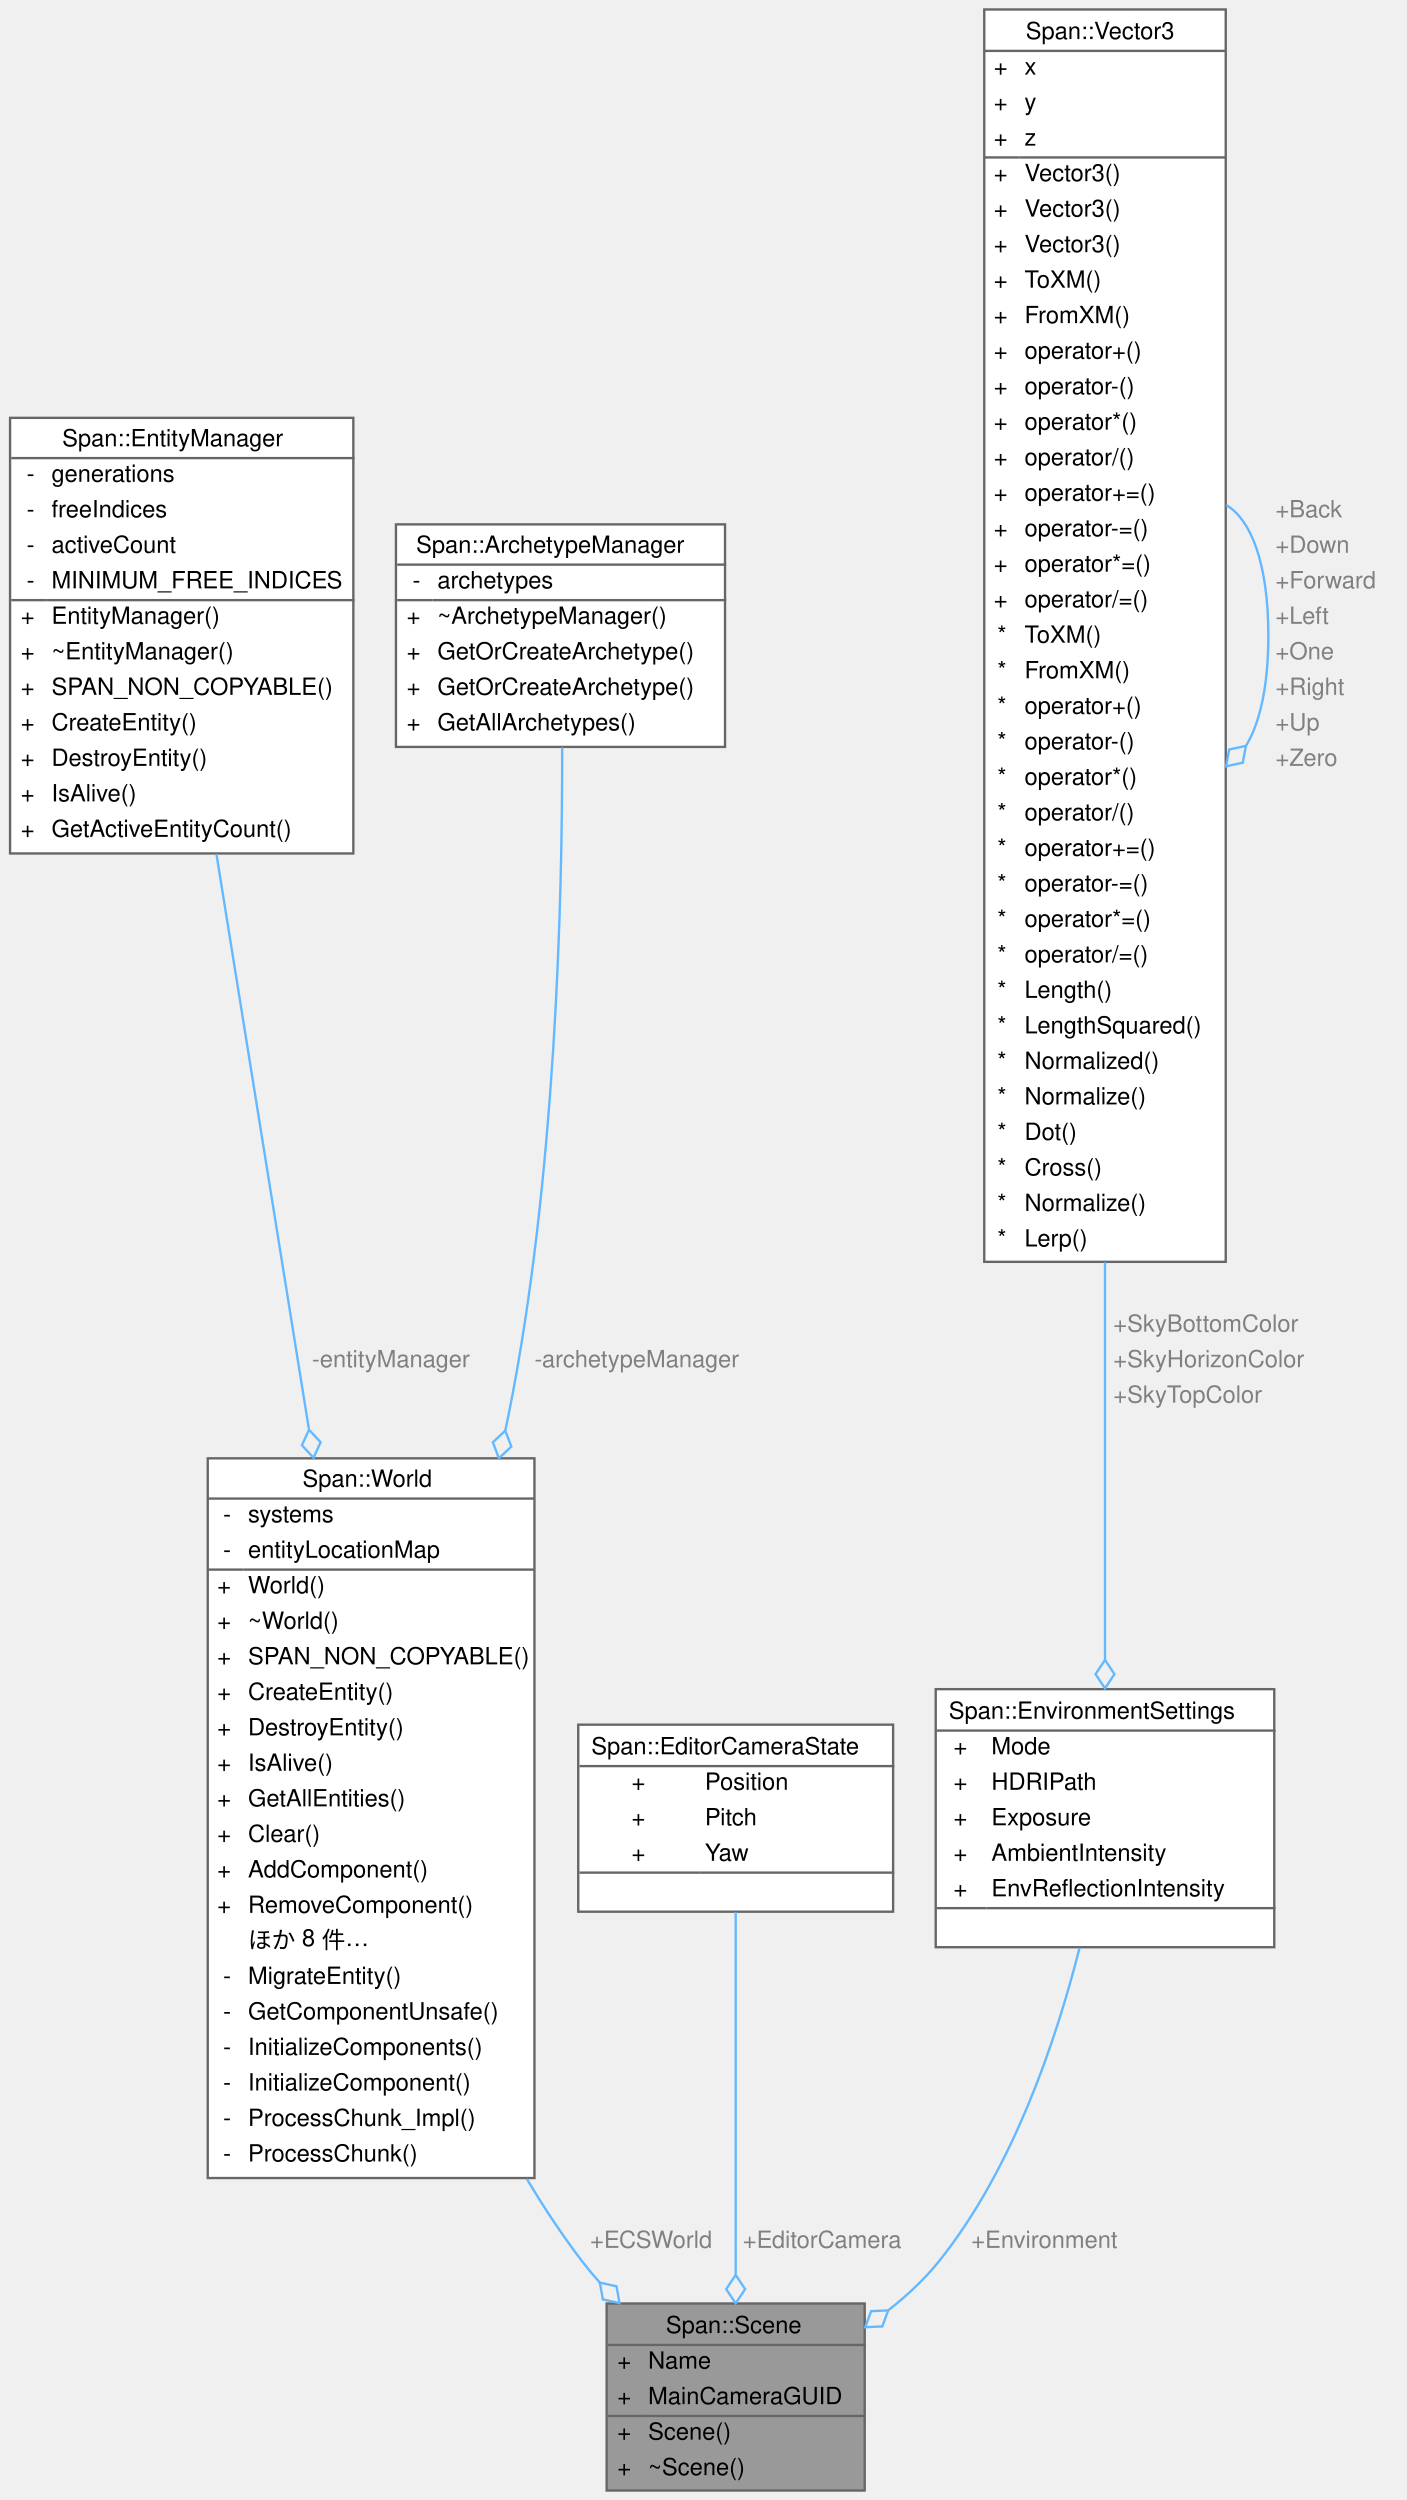
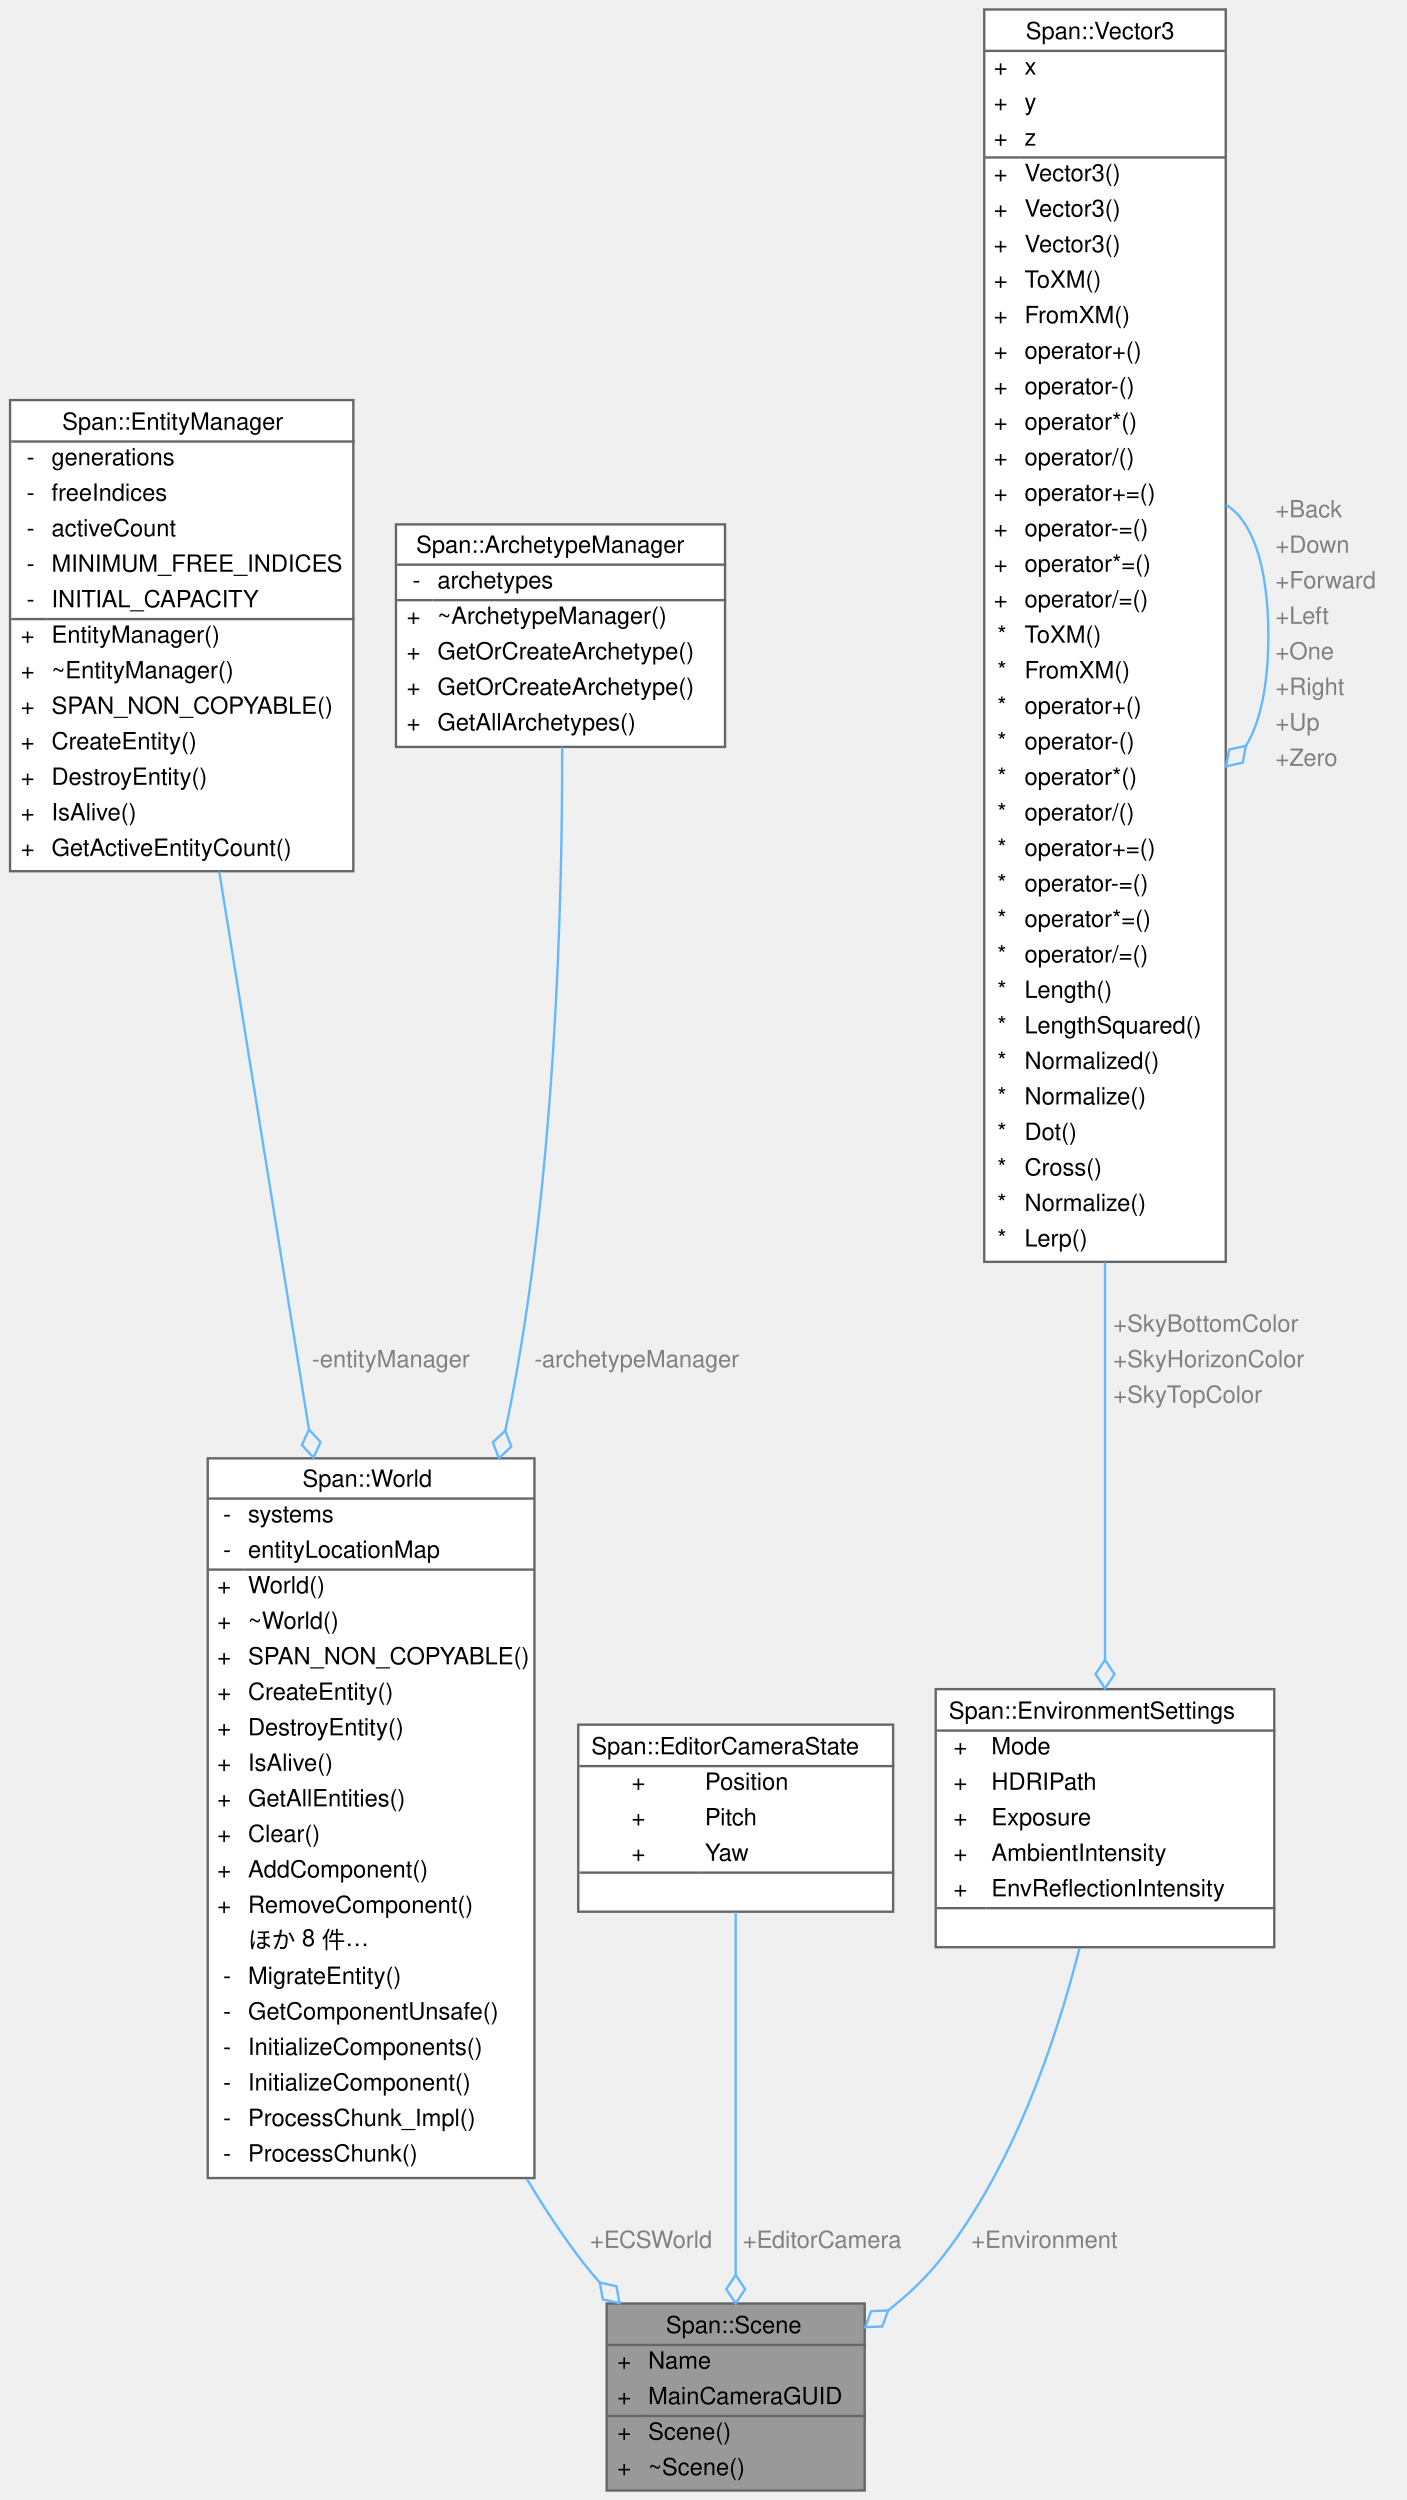
<svg xmlns="http://www.w3.org/2000/svg" xmlns:xlink="http://www.w3.org/1999/xlink" width="594pt" height="1056pt" viewBox="0.00 0.00 593.50 1056.00">
  <g id="graph0" class="graph" transform="scale(1 1) rotate(0) translate(4 1052)">
    <g id="Node000001" class="node">
      <g id="a_Node000001">
        <a xlink:title="ECSワールドと、それに紐づくメタデータを統合管理します。">
          <polygon fill="#999999" stroke="transparent" points="361,-79 252,-79 252,0 361,0 361,-79" />
          <text text-anchor="start" x="277" y="-66.5" font-family="Helvetica,sans-Serif" font-size="10.00">Span::Scene</text>
          <text text-anchor="start" x="256.5" y="-51.5" font-family="Helvetica,sans-Serif" font-size="10.00">+</text>
          <text text-anchor="start" x="269.5" y="-51.5" font-family="Helvetica,sans-Serif" font-size="10.00">Name</text>
          <text text-anchor="start" x="256.5" y="-36.5" font-family="Helvetica,sans-Serif" font-size="10.00">+</text>
          <text text-anchor="start" x="269.5" y="-36.5" font-family="Helvetica,sans-Serif" font-size="10.00">MainCameraGUID</text>
          <text text-anchor="start" x="256.5" y="-21.5" font-family="Helvetica,sans-Serif" font-size="10.00">+</text>
          <text text-anchor="start" x="269.5" y="-21.5" font-family="Helvetica,sans-Serif" font-size="10.00">Scene()</text>
          <text text-anchor="start" x="256.5" y="-6.5" font-family="Helvetica,sans-Serif" font-size="10.00">+</text>
          <text text-anchor="start" x="269.5" y="-6.5" font-family="Helvetica,sans-Serif" font-size="10.00">~Scene()</text>
          <polygon fill="#666666" stroke="#666666" points="252.5,-61.5 252.5,-61.5 361.5,-61.5 361.5,-61.5 252.5,-61.5" />
          <polygon fill="#666666" stroke="#666666" points="252.5,-31.5 252.5,-31.5 267.5,-31.5 267.5,-31.5 252.5,-31.5" />
          <polygon fill="#666666" stroke="#666666" points="267.5,-31.5 267.5,-31.5 361.5,-31.5 361.5,-31.5 267.5,-31.5" />
          <polygon fill="none" stroke="#666666" points="252,0 252,-79 361,-79 361,0 252,0" />
        </a>
      </g>
    </g>
    <g id="Node000002" class="node">
      <g id="a_Node000002">
        <a xlink:href="classSpan_1_1World.html" target="_top" xlink:title="🌏 ECSの管理マネージャー。全てのEntityとSystemを保持します。">
          <polygon fill="white" stroke="transparent" points="221.5,-436 83.5,-436 83.5,-132 221.5,-132 221.5,-436" />
          <text text-anchor="start" x="123.5" y="-424" font-family="Helvetica,sans-Serif" font-size="10.00">Span::World</text>
          <text text-anchor="start" x="90" y="-409" font-family="Helvetica,sans-Serif" font-size="10.00">-</text>
          <text text-anchor="start" x="100.5" y="-409" font-family="Helvetica,sans-Serif" font-size="10.00">systems</text>
          <text text-anchor="start" x="90" y="-394" font-family="Helvetica,sans-Serif" font-size="10.00">-</text>
          <text text-anchor="start" x="100.5" y="-394" font-family="Helvetica,sans-Serif" font-size="10.00">entityLocationMap</text>
          <text text-anchor="start" x="87.5" y="-379" font-family="Helvetica,sans-Serif" font-size="10.00">+</text>
          <text text-anchor="start" x="100.5" y="-379" font-family="Helvetica,sans-Serif" font-size="10.00">World()</text>
          <text text-anchor="start" x="87.5" y="-364" font-family="Helvetica,sans-Serif" font-size="10.00">+</text>
          <text text-anchor="start" x="100.5" y="-364" font-family="Helvetica,sans-Serif" font-size="10.00">~World()</text>
          <text text-anchor="start" x="87.5" y="-349" font-family="Helvetica,sans-Serif" font-size="10.00">+</text>
          <text text-anchor="start" x="100.5" y="-349" font-family="Helvetica,sans-Serif" font-size="10.00">SPAN_NON_COPYABLE()</text>
          <text text-anchor="start" x="87.5" y="-334" font-family="Helvetica,sans-Serif" font-size="10.00">+</text>
          <text text-anchor="start" x="100.5" y="-334" font-family="Helvetica,sans-Serif" font-size="10.00">CreateEntity()</text>
          <text text-anchor="start" x="87.5" y="-319" font-family="Helvetica,sans-Serif" font-size="10.00">+</text>
          <text text-anchor="start" x="100.5" y="-319" font-family="Helvetica,sans-Serif" font-size="10.00">DestroyEntity()</text>
          <text text-anchor="start" x="87.5" y="-304" font-family="Helvetica,sans-Serif" font-size="10.00">+</text>
          <text text-anchor="start" x="100.5" y="-304" font-family="Helvetica,sans-Serif" font-size="10.00">IsAlive()</text>
          <text text-anchor="start" x="87.5" y="-289" font-family="Helvetica,sans-Serif" font-size="10.00">+</text>
          <text text-anchor="start" x="100.5" y="-289" font-family="Helvetica,sans-Serif" font-size="10.00">GetAllEntities()</text>
          <text text-anchor="start" x="87.5" y="-274" font-family="Helvetica,sans-Serif" font-size="10.00">+</text>
          <text text-anchor="start" x="100.5" y="-274" font-family="Helvetica,sans-Serif" font-size="10.00">Clear()</text>
          <text text-anchor="start" x="87.5" y="-259" font-family="Helvetica,sans-Serif" font-size="10.00">+</text>
          <text text-anchor="start" x="100.5" y="-259" font-family="Helvetica,sans-Serif" font-size="10.00">AddComponent()</text>
          <text text-anchor="start" x="87.5" y="-244" font-family="Helvetica,sans-Serif" font-size="10.00">+</text>
          <text text-anchor="start" x="100.5" y="-244" font-family="Helvetica,sans-Serif" font-size="10.00">RemoveComponent()</text>
          <text text-anchor="start" x="100.5" y="-229" font-family="Helvetica,sans-Serif" font-size="10.00">ほか 8 件…</text>
          <text text-anchor="start" x="90" y="-214" font-family="Helvetica,sans-Serif" font-size="10.00">-</text>
          <text text-anchor="start" x="100.5" y="-214" font-family="Helvetica,sans-Serif" font-size="10.00">MigrateEntity()</text>
          <text text-anchor="start" x="90" y="-199" font-family="Helvetica,sans-Serif" font-size="10.00">-</text>
          <text text-anchor="start" x="100.5" y="-199" font-family="Helvetica,sans-Serif" font-size="10.00">GetComponentUnsafe()</text>
          <text text-anchor="start" x="90" y="-184" font-family="Helvetica,sans-Serif" font-size="10.00">-</text>
          <text text-anchor="start" x="100.5" y="-184" font-family="Helvetica,sans-Serif" font-size="10.00">InitializeComponents()</text>
          <text text-anchor="start" x="90" y="-169" font-family="Helvetica,sans-Serif" font-size="10.00">-</text>
          <text text-anchor="start" x="100.5" y="-169" font-family="Helvetica,sans-Serif" font-size="10.00">InitializeComponent()</text>
          <text text-anchor="start" x="90" y="-154" font-family="Helvetica,sans-Serif" font-size="10.00">-</text>
          <text text-anchor="start" x="100.5" y="-154" font-family="Helvetica,sans-Serif" font-size="10.00">ProcessChunk_Impl()</text>
          <text text-anchor="start" x="90" y="-139" font-family="Helvetica,sans-Serif" font-size="10.00">-</text>
          <text text-anchor="start" x="100.5" y="-139" font-family="Helvetica,sans-Serif" font-size="10.00">ProcessChunk()</text>
          <polygon fill="#666666" stroke="#666666" points="83.5,-419 83.5,-419 221.5,-419 221.5,-419 83.5,-419" />
          <polygon fill="#666666" stroke="#666666" points="83.5,-389 83.5,-389 98.5,-389 98.5,-389 83.5,-389" />
          <polygon fill="#666666" stroke="#666666" points="98.5,-389 98.5,-389 221.5,-389 221.5,-389 98.5,-389" />
          <polygon fill="none" stroke="#666666" points="83.5,-132 83.5,-436 221.5,-436 221.5,-132 83.5,-132" />
        </a>
      </g>
    </g>
    <g id="edge1_Node000001_Node000002" class="edge">
      <g id="a_edge1_Node000001_Node000002">
        <a xlink:title=" ">
          <path fill="none" stroke="#63b8ff" d="M218.27,-131.62C225.5,-119.53 233.26,-107.82 241.5,-97 243.86,-93.91 246.4,-90.86 249.08,-87.88" />
          <polygon fill="none" stroke="#63b8ff" points="249.12,-87.83 250.39,-80.73 257.43,-79.17 256.16,-86.27 249.12,-87.83" />
        </a>
      </g>
      <text text-anchor="start" x="245" y="-102.5" font-family="Helvetica,sans-Serif" font-size="10.00" fill="grey">+ECSWorld</text>
    </g>
    <g id="Node000003" class="node">
      <g id="a_Node000003">
        <a xlink:href="classSpan_1_1EntityManager.html" target="_top" xlink:title="🆔 Entity IDの発行、破棄、有効性チェックを行う管理クラス。">
-           <polygon fill="white" stroke="transparent" points="145,-875.5 0,-875.5 0,-691.5 145,-691.5 145,-875.5" />
-           <text text-anchor="start" x="22" y="-863.5" font-family="Helvetica,sans-Serif" font-size="10.00">Span::EntityManager</text>
-           <text text-anchor="start" x="7" y="-848.5" font-family="Helvetica,sans-Serif" font-size="10.00">-</text>
-           <text text-anchor="start" x="17.5" y="-848.5" font-family="Helvetica,sans-Serif" font-size="10.00">generations</text>
-           <text text-anchor="start" x="7" y="-833.5" font-family="Helvetica,sans-Serif" font-size="10.00">-</text>
-           <text text-anchor="start" x="17.5" y="-833.5" font-family="Helvetica,sans-Serif" font-size="10.00">freeIndices</text>
-           <text text-anchor="start" x="7" y="-818.5" font-family="Helvetica,sans-Serif" font-size="10.00">-</text>
-           <text text-anchor="start" x="17.5" y="-818.5" font-family="Helvetica,sans-Serif" font-size="10.00">activeCount</text>
-           <text text-anchor="start" x="7" y="-803.5" font-family="Helvetica,sans-Serif" font-size="10.00">-</text>
-           <text text-anchor="start" x="17.5" y="-803.5" font-family="Helvetica,sans-Serif" font-size="10.00">MINIMUM_FREE_INDICES</text>
-           <text text-anchor="start" x="4.5" y="-788.5" font-family="Helvetica,sans-Serif" font-size="10.00">+</text>
-           <text text-anchor="start" x="17.5" y="-788.5" font-family="Helvetica,sans-Serif" font-size="10.00">EntityManager()</text>
-           <text text-anchor="start" x="4.5" y="-773.5" font-family="Helvetica,sans-Serif" font-size="10.00">+</text>
-           <text text-anchor="start" x="17.5" y="-773.5" font-family="Helvetica,sans-Serif" font-size="10.00">~EntityManager()</text>
-           <text text-anchor="start" x="4.5" y="-758.5" font-family="Helvetica,sans-Serif" font-size="10.00">+</text>
-           <text text-anchor="start" x="17.5" y="-758.5" font-family="Helvetica,sans-Serif" font-size="10.00">SPAN_NON_COPYABLE()</text>
-           <text text-anchor="start" x="4.5" y="-743.5" font-family="Helvetica,sans-Serif" font-size="10.00">+</text>
-           <text text-anchor="start" x="17.5" y="-743.5" font-family="Helvetica,sans-Serif" font-size="10.00">CreateEntity()</text>
-           <text text-anchor="start" x="4.5" y="-728.5" font-family="Helvetica,sans-Serif" font-size="10.00">+</text>
-           <text text-anchor="start" x="17.5" y="-728.5" font-family="Helvetica,sans-Serif" font-size="10.00">DestroyEntity()</text>
-           <text text-anchor="start" x="4.5" y="-713.5" font-family="Helvetica,sans-Serif" font-size="10.00">+</text>
-           <text text-anchor="start" x="17.5" y="-713.5" font-family="Helvetica,sans-Serif" font-size="10.00">IsAlive()</text>
-           <text text-anchor="start" x="4.5" y="-698.5" font-family="Helvetica,sans-Serif" font-size="10.00">+</text>
-           <text text-anchor="start" x="17.5" y="-698.5" font-family="Helvetica,sans-Serif" font-size="10.00">GetActiveEntityCount()</text>
-           <polygon fill="#666666" stroke="#666666" points="0.5,-858.5 0.5,-858.5 145.5,-858.5 145.5,-858.5 0.5,-858.5" />
-           <polygon fill="#666666" stroke="#666666" points="0.5,-798.5 0.5,-798.5 15.5,-798.5 15.5,-798.5 0.5,-798.5" />
-           <polygon fill="#666666" stroke="#666666" points="15.5,-798.5 15.5,-798.5 145.5,-798.5 145.5,-798.5 15.5,-798.5" />
-           <polygon fill="none" stroke="#666666" points="0,-691.5 0,-875.5 145,-875.5 145,-691.5 0,-691.5" />
+           <polygon fill="white" stroke="transparent" points="145,-883 0,-883 0,-684 145,-684 145,-883" />
+           <text text-anchor="start" x="22" y="-870.5" font-family="Helvetica,sans-Serif" font-size="10.00">Span::EntityManager</text>
+           <text text-anchor="start" x="7" y="-855.5" font-family="Helvetica,sans-Serif" font-size="10.00">-</text>
+           <text text-anchor="start" x="17.5" y="-855.5" font-family="Helvetica,sans-Serif" font-size="10.00">generations</text>
+           <text text-anchor="start" x="7" y="-840.5" font-family="Helvetica,sans-Serif" font-size="10.00">-</text>
+           <text text-anchor="start" x="17.5" y="-840.5" font-family="Helvetica,sans-Serif" font-size="10.00">freeIndices</text>
+           <text text-anchor="start" x="7" y="-825.5" font-family="Helvetica,sans-Serif" font-size="10.00">-</text>
+           <text text-anchor="start" x="17.5" y="-825.5" font-family="Helvetica,sans-Serif" font-size="10.00">activeCount</text>
+           <text text-anchor="start" x="7" y="-810.5" font-family="Helvetica,sans-Serif" font-size="10.00">-</text>
+           <text text-anchor="start" x="17.5" y="-810.5" font-family="Helvetica,sans-Serif" font-size="10.00">MINIMUM_FREE_INDICES</text>
+           <text text-anchor="start" x="7" y="-795.5" font-family="Helvetica,sans-Serif" font-size="10.00">-</text>
+           <text text-anchor="start" x="17.5" y="-795.5" font-family="Helvetica,sans-Serif" font-size="10.00">INITIAL_CAPACITY</text>
+           <text text-anchor="start" x="4.5" y="-780.5" font-family="Helvetica,sans-Serif" font-size="10.00">+</text>
+           <text text-anchor="start" x="17.5" y="-780.5" font-family="Helvetica,sans-Serif" font-size="10.00">EntityManager()</text>
+           <text text-anchor="start" x="4.5" y="-765.5" font-family="Helvetica,sans-Serif" font-size="10.00">+</text>
+           <text text-anchor="start" x="17.5" y="-765.5" font-family="Helvetica,sans-Serif" font-size="10.00">~EntityManager()</text>
+           <text text-anchor="start" x="4.5" y="-750.5" font-family="Helvetica,sans-Serif" font-size="10.00">+</text>
+           <text text-anchor="start" x="17.5" y="-750.5" font-family="Helvetica,sans-Serif" font-size="10.00">SPAN_NON_COPYABLE()</text>
+           <text text-anchor="start" x="4.5" y="-735.5" font-family="Helvetica,sans-Serif" font-size="10.00">+</text>
+           <text text-anchor="start" x="17.5" y="-735.5" font-family="Helvetica,sans-Serif" font-size="10.00">CreateEntity()</text>
+           <text text-anchor="start" x="4.5" y="-720.5" font-family="Helvetica,sans-Serif" font-size="10.00">+</text>
+           <text text-anchor="start" x="17.5" y="-720.5" font-family="Helvetica,sans-Serif" font-size="10.00">DestroyEntity()</text>
+           <text text-anchor="start" x="4.5" y="-705.5" font-family="Helvetica,sans-Serif" font-size="10.00">+</text>
+           <text text-anchor="start" x="17.5" y="-705.5" font-family="Helvetica,sans-Serif" font-size="10.00">IsAlive()</text>
+           <text text-anchor="start" x="4.5" y="-690.5" font-family="Helvetica,sans-Serif" font-size="10.00">+</text>
+           <text text-anchor="start" x="17.5" y="-690.5" font-family="Helvetica,sans-Serif" font-size="10.00">GetActiveEntityCount()</text>
+           <polygon fill="#666666" stroke="#666666" points="0.5,-865.5 0.5,-865.5 145.5,-865.5 145.5,-865.5 0.5,-865.5" />
+           <polygon fill="#666666" stroke="#666666" points="0.5,-790.5 0.5,-790.5 15.5,-790.5 15.5,-790.5 0.5,-790.5" />
+           <polygon fill="#666666" stroke="#666666" points="15.5,-790.5 15.5,-790.5 145.5,-790.5 145.5,-790.5 15.5,-790.5" />
+           <polygon fill="none" stroke="#666666" points="0,-684 0,-883 145,-883 145,-684 0,-684" />
        </a>
      </g>
    </g>
    <g id="edge2_Node000002_Node000003" class="edge">
      <g id="a_edge2_Node000002_Node000003">
        <a xlink:title=" ">
-           <path fill="none" stroke="#63b8ff" d="M87.17,-691.25C98.07,-623.48 113.23,-529.21 126.2,-448.54" />
-           <polygon fill="none" stroke="#63b8ff" points="126.28,-448.08 123.28,-441.52 128.18,-436.23 131.18,-442.79 126.28,-448.08" />
+           <path fill="none" stroke="#63b8ff" d="M88.35,-683.91C99.16,-616.69 113.73,-526.08 126.26,-448.2" />
+           <polygon fill="none" stroke="#63b8ff" points="126.26,-448.17 123.27,-441.61 128.17,-436.32 131.16,-442.88 126.26,-448.17" />
        </a>
      </g>
      <text text-anchor="start" x="127.5" y="-474.5" font-family="Helvetica,sans-Serif" font-size="10.00" fill="grey">-entityManager</text>
    </g>
    <g id="Node000004" class="node">
      <g id="a_Node000004">
        <a xlink:href="classSpan_1_1ArchetypeManager.html" target="_top" xlink:title="🏭 アーキタイプファクトリー&amp;キャッシュ。">
          <polygon fill="white" stroke="transparent" points="302,-830.5 163,-830.5 163,-736.5 302,-736.5 302,-830.5" />
          <text text-anchor="start" x="171.5" y="-818.5" font-family="Helvetica,sans-Serif" font-size="10.00">Span::ArchetypeManager</text>
          <text text-anchor="start" x="170" y="-803.5" font-family="Helvetica,sans-Serif" font-size="10.00">-</text>
          <text text-anchor="start" x="180.5" y="-803.5" font-family="Helvetica,sans-Serif" font-size="10.00">archetypes</text>
          <text text-anchor="start" x="167.5" y="-788.5" font-family="Helvetica,sans-Serif" font-size="10.00">+</text>
          <text text-anchor="start" x="180.5" y="-788.5" font-family="Helvetica,sans-Serif" font-size="10.00">~ArchetypeManager()</text>
          <text text-anchor="start" x="167.5" y="-773.5" font-family="Helvetica,sans-Serif" font-size="10.00">+</text>
          <text text-anchor="start" x="180.5" y="-773.5" font-family="Helvetica,sans-Serif" font-size="10.00">GetOrCreateArchetype()</text>
          <text text-anchor="start" x="167.5" y="-758.5" font-family="Helvetica,sans-Serif" font-size="10.00">+</text>
          <text text-anchor="start" x="180.5" y="-758.5" font-family="Helvetica,sans-Serif" font-size="10.00">GetOrCreateArchetype()</text>
          <text text-anchor="start" x="167.5" y="-743.5" font-family="Helvetica,sans-Serif" font-size="10.00">+</text>
          <text text-anchor="start" x="180.5" y="-743.5" font-family="Helvetica,sans-Serif" font-size="10.00">GetAllArchetypes()</text>
          <polygon fill="#666666" stroke="#666666" points="163.5,-813.5 163.5,-813.5 302.5,-813.5 302.5,-813.5 163.5,-813.5" />
          <polygon fill="#666666" stroke="#666666" points="163.5,-798.5 163.5,-798.5 178.5,-798.5 178.5,-798.5 163.5,-798.5" />
          <polygon fill="#666666" stroke="#666666" points="178.5,-798.5 178.5,-798.5 302.5,-798.5 302.5,-798.5 178.5,-798.5" />
          <polygon fill="none" stroke="#666666" points="163,-736.5 163,-830.5 302,-830.5 302,-736.5 163,-736.5" />
        </a>
      </g>
    </g>
    <g id="edge3_Node000002_Node000004" class="edge">
      <g id="a_edge3_Node000002_Node000004">
        <a xlink:title=" ">
          <path fill="none" stroke="#63b8ff" d="M233.21,-736.29C233.34,-672.25 230.47,-553.18 210.5,-454 210.09,-451.96 209.66,-449.91 209.21,-447.86" />
          <polygon fill="none" stroke="#63b8ff" points="209.18,-447.72 203.94,-442.77 206.48,-436.03 211.73,-440.97 209.18,-447.72" />
        </a>
      </g>
      <text text-anchor="start" x="221.5" y="-474.5" font-family="Helvetica,sans-Serif" font-size="10.00" fill="grey">-archetypeManager</text>
    </g>
    <g id="Node000005" class="node">
      <g id="a_Node000005">
        <a xlink:href="structSpan_1_1EditorCameraState.html" target="_top" xlink:title="エディタ作業中のカメラ状態を保持する構造体">
          <polygon fill="white" stroke="transparent" points="373,-323.5 240,-323.5 240,-244.5 373,-244.5 373,-323.5" />
          <text text-anchor="start" x="245.5" y="-311" font-family="Helvetica,sans-Serif" font-size="10.00">Span::EditorCameraState</text>
          <text text-anchor="start" x="262.5" y="-296" font-family="Helvetica,sans-Serif" font-size="10.00">+</text>
          <text text-anchor="start" x="293.5" y="-296" font-family="Helvetica,sans-Serif" font-size="10.00">Position</text>
          <text text-anchor="start" x="262.5" y="-281" font-family="Helvetica,sans-Serif" font-size="10.00">+</text>
          <text text-anchor="start" x="293.5" y="-281" font-family="Helvetica,sans-Serif" font-size="10.00">Pitch</text>
          <text text-anchor="start" x="262.5" y="-266" font-family="Helvetica,sans-Serif" font-size="10.00">+</text>
          <text text-anchor="start" x="293.5" y="-266" font-family="Helvetica,sans-Serif" font-size="10.00">Yaw</text>
          <text text-anchor="start" x="305" y="-251" font-family="Helvetica,sans-Serif" font-size="10.00"> </text>
          <polygon fill="#666666" stroke="#666666" points="240.5,-306 240.5,-306 373.5,-306 373.5,-306 240.5,-306" />
          <polygon fill="#666666" stroke="#666666" points="240.5,-261 240.5,-261 291.5,-261 291.5,-261 240.5,-261" />
          <polygon fill="#666666" stroke="#666666" points="291.5,-261 291.5,-261 373.5,-261 373.5,-261 291.5,-261" />
          <polygon fill="none" stroke="#666666" points="240,-244.5 240,-323.5 373,-323.5 373,-244.5 240,-244.5" />
        </a>
      </g>
    </g>
    <g id="edge4_Node000001_Node000005" class="edge">
      <g id="a_edge4_Node000001_Node000005">
        <a xlink:title=" ">
          <path fill="none" stroke="#63b8ff" d="M306.5,-244.31C306.5,-202.87 306.5,-136.94 306.5,-91.34" />
          <polygon fill="none" stroke="#63b8ff" points="306.5,-91.06 302.5,-85.06 306.5,-79.06 310.5,-85.06 306.5,-91.06" />
        </a>
      </g>
      <text text-anchor="start" x="309.5" y="-102.5" font-family="Helvetica,sans-Serif" font-size="10.00" fill="grey">+EditorCamera</text>
    </g>
    <g id="Node000006" class="node">
      <g id="a_Node000006">
        <a xlink:href="structSpan_1_1EnvironmentSettings.html" target="_top" xlink:title="🌏 シーン全体の環境 (空、光、雰囲気) を定義するデータ。">
          <polygon fill="white" stroke="transparent" points="534,-338.5 391,-338.5 391,-229.5 534,-229.5 534,-338.5" />
          <text text-anchor="start" x="396.5" y="-326" font-family="Helvetica,sans-Serif" font-size="10.00">Span::EnvironmentSettings</text>
          <text text-anchor="start" x="398.5" y="-311" font-family="Helvetica,sans-Serif" font-size="10.00">+</text>
          <text text-anchor="start" x="414.5" y="-311" font-family="Helvetica,sans-Serif" font-size="10.00">Mode</text>
          <text text-anchor="start" x="398.5" y="-296" font-family="Helvetica,sans-Serif" font-size="10.00">+</text>
          <text text-anchor="start" x="414.5" y="-296" font-family="Helvetica,sans-Serif" font-size="10.00">HDRIPath</text>
          <text text-anchor="start" x="398.5" y="-281" font-family="Helvetica,sans-Serif" font-size="10.00">+</text>
          <text text-anchor="start" x="414.5" y="-281" font-family="Helvetica,sans-Serif" font-size="10.00">Exposure</text>
          <text text-anchor="start" x="398.5" y="-266" font-family="Helvetica,sans-Serif" font-size="10.00">+</text>
          <text text-anchor="start" x="414.5" y="-266" font-family="Helvetica,sans-Serif" font-size="10.00">AmbientIntensity</text>
          <text text-anchor="start" x="398.5" y="-251" font-family="Helvetica,sans-Serif" font-size="10.00">+</text>
          <text text-anchor="start" x="414.5" y="-251" font-family="Helvetica,sans-Serif" font-size="10.00">EnvReflectionIntensity</text>
          <text text-anchor="start" x="461" y="-236" font-family="Helvetica,sans-Serif" font-size="10.00"> </text>
          <polygon fill="#666666" stroke="#666666" points="391.5,-321 391.5,-321 534.5,-321 534.5,-321 391.5,-321" />
          <polygon fill="#666666" stroke="#666666" points="391.5,-246 391.5,-246 412.5,-246 412.5,-246 391.5,-246" />
          <polygon fill="#666666" stroke="#666666" points="412.5,-246 412.5,-246 534.5,-246 534.5,-246 412.5,-246" />
          <polygon fill="none" stroke="#666666" points="391,-229.5 391,-338.5 534,-338.5 534,-229.5 391,-229.5" />
        </a>
      </g>
    </g>
    <g id="edge5_Node000001_Node000006" class="edge">
      <g id="a_edge5_Node000001_Node000006">
        <a xlink:title=" ">
          <path fill="none" stroke="#63b8ff" d="M451.75,-229.21C441.68,-189.42 423.43,-135.66 392.5,-97 386.39,-89.36 378.96,-82.41 371.06,-76.2" />
          <polygon fill="none" stroke="#63b8ff" points="370.91,-76.09 363.71,-75.76 361.24,-68.99 368.44,-69.31 370.91,-76.09" />
        </a>
      </g>
      <text text-anchor="start" x="406" y="-102.5" font-family="Helvetica,sans-Serif" font-size="10.00" fill="grey">+Environment</text>
    </g>
    <g id="Node000007" class="node">
      <g id="a_Node000007">
        <a xlink:href="structSpan_1_1Vector3.html" target="_top" xlink:title="3次元ベクトル (float x, y, z) 位置、方向、スケールなどに使用されます。">
          <polygon fill="white" stroke="transparent" points="513.5,-1048 411.5,-1048 411.5,-519 513.5,-519 513.5,-1048" />
          <text text-anchor="start" x="429" y="-1035.5" font-family="Helvetica,sans-Serif" font-size="10.00">Span::Vector3</text>
          <text text-anchor="start" x="415.5" y="-1020.5" font-family="Helvetica,sans-Serif" font-size="10.00">+</text>
          <text text-anchor="start" x="428.5" y="-1020.5" font-family="Helvetica,sans-Serif" font-size="10.00">x</text>
          <text text-anchor="start" x="415.5" y="-1005.5" font-family="Helvetica,sans-Serif" font-size="10.00">+</text>
          <text text-anchor="start" x="428.5" y="-1005.5" font-family="Helvetica,sans-Serif" font-size="10.00">y</text>
          <text text-anchor="start" x="415.5" y="-990.5" font-family="Helvetica,sans-Serif" font-size="10.00">+</text>
          <text text-anchor="start" x="428.5" y="-990.5" font-family="Helvetica,sans-Serif" font-size="10.00">z</text>
          <text text-anchor="start" x="415.5" y="-975.5" font-family="Helvetica,sans-Serif" font-size="10.00">+</text>
          <text text-anchor="start" x="428.5" y="-975.5" font-family="Helvetica,sans-Serif" font-size="10.00">Vector3()</text>
          <text text-anchor="start" x="415.5" y="-960.5" font-family="Helvetica,sans-Serif" font-size="10.00">+</text>
          <text text-anchor="start" x="428.5" y="-960.5" font-family="Helvetica,sans-Serif" font-size="10.00">Vector3()</text>
          <text text-anchor="start" x="415.5" y="-945.5" font-family="Helvetica,sans-Serif" font-size="10.00">+</text>
          <text text-anchor="start" x="428.5" y="-945.5" font-family="Helvetica,sans-Serif" font-size="10.00">Vector3()</text>
          <text text-anchor="start" x="415.5" y="-930.5" font-family="Helvetica,sans-Serif" font-size="10.00">+</text>
          <text text-anchor="start" x="428.5" y="-930.5" font-family="Helvetica,sans-Serif" font-size="10.00">ToXM()</text>
          <text text-anchor="start" x="415.5" y="-915.5" font-family="Helvetica,sans-Serif" font-size="10.00">+</text>
          <text text-anchor="start" x="428.5" y="-915.5" font-family="Helvetica,sans-Serif" font-size="10.00">FromXM()</text>
          <text text-anchor="start" x="415.5" y="-900.5" font-family="Helvetica,sans-Serif" font-size="10.00">+</text>
          <text text-anchor="start" x="428.5" y="-900.5" font-family="Helvetica,sans-Serif" font-size="10.00">operator+()</text>
          <text text-anchor="start" x="415.5" y="-885.5" font-family="Helvetica,sans-Serif" font-size="10.00">+</text>
          <text text-anchor="start" x="428.5" y="-885.5" font-family="Helvetica,sans-Serif" font-size="10.00">operator-()</text>
          <text text-anchor="start" x="415.5" y="-870.5" font-family="Helvetica,sans-Serif" font-size="10.00">+</text>
          <text text-anchor="start" x="428.5" y="-870.5" font-family="Helvetica,sans-Serif" font-size="10.00">operator*()</text>
          <text text-anchor="start" x="415.5" y="-855.5" font-family="Helvetica,sans-Serif" font-size="10.00">+</text>
          <text text-anchor="start" x="428.5" y="-855.5" font-family="Helvetica,sans-Serif" font-size="10.00">operator/()</text>
          <text text-anchor="start" x="415.5" y="-840.5" font-family="Helvetica,sans-Serif" font-size="10.00">+</text>
          <text text-anchor="start" x="428.5" y="-840.5" font-family="Helvetica,sans-Serif" font-size="10.00">operator+=()</text>
          <text text-anchor="start" x="415.5" y="-825.5" font-family="Helvetica,sans-Serif" font-size="10.00">+</text>
          <text text-anchor="start" x="428.5" y="-825.5" font-family="Helvetica,sans-Serif" font-size="10.00">operator-=()</text>
          <text text-anchor="start" x="415.5" y="-810.5" font-family="Helvetica,sans-Serif" font-size="10.00">+</text>
          <text text-anchor="start" x="428.5" y="-810.5" font-family="Helvetica,sans-Serif" font-size="10.00">operator*=()</text>
          <text text-anchor="start" x="415.5" y="-795.5" font-family="Helvetica,sans-Serif" font-size="10.00">+</text>
          <text text-anchor="start" x="428.5" y="-795.5" font-family="Helvetica,sans-Serif" font-size="10.00">operator/=()</text>
          <text text-anchor="start" x="417" y="-780.5" font-family="Helvetica,sans-Serif" font-size="10.00">*</text>
          <text text-anchor="start" x="428.5" y="-780.5" font-family="Helvetica,sans-Serif" font-size="10.00">ToXM()</text>
          <text text-anchor="start" x="417" y="-765.5" font-family="Helvetica,sans-Serif" font-size="10.00">*</text>
          <text text-anchor="start" x="428.5" y="-765.5" font-family="Helvetica,sans-Serif" font-size="10.00">FromXM()</text>
          <text text-anchor="start" x="417" y="-750.5" font-family="Helvetica,sans-Serif" font-size="10.00">*</text>
          <text text-anchor="start" x="428.5" y="-750.5" font-family="Helvetica,sans-Serif" font-size="10.00">operator+()</text>
          <text text-anchor="start" x="417" y="-735.5" font-family="Helvetica,sans-Serif" font-size="10.00">*</text>
          <text text-anchor="start" x="428.5" y="-735.5" font-family="Helvetica,sans-Serif" font-size="10.00">operator-()</text>
          <text text-anchor="start" x="417" y="-720.5" font-family="Helvetica,sans-Serif" font-size="10.00">*</text>
          <text text-anchor="start" x="428.5" y="-720.5" font-family="Helvetica,sans-Serif" font-size="10.00">operator*()</text>
          <text text-anchor="start" x="417" y="-705.5" font-family="Helvetica,sans-Serif" font-size="10.00">*</text>
          <text text-anchor="start" x="428.5" y="-705.5" font-family="Helvetica,sans-Serif" font-size="10.00">operator/()</text>
          <text text-anchor="start" x="417" y="-690.5" font-family="Helvetica,sans-Serif" font-size="10.00">*</text>
          <text text-anchor="start" x="428.5" y="-690.5" font-family="Helvetica,sans-Serif" font-size="10.00">operator+=()</text>
          <text text-anchor="start" x="417" y="-675.5" font-family="Helvetica,sans-Serif" font-size="10.00">*</text>
          <text text-anchor="start" x="428.5" y="-675.5" font-family="Helvetica,sans-Serif" font-size="10.00">operator-=()</text>
          <text text-anchor="start" x="417" y="-660.5" font-family="Helvetica,sans-Serif" font-size="10.00">*</text>
          <text text-anchor="start" x="428.5" y="-660.5" font-family="Helvetica,sans-Serif" font-size="10.00">operator*=()</text>
          <text text-anchor="start" x="417" y="-645.5" font-family="Helvetica,sans-Serif" font-size="10.00">*</text>
          <text text-anchor="start" x="428.5" y="-645.5" font-family="Helvetica,sans-Serif" font-size="10.00">operator/=()</text>
          <text text-anchor="start" x="417" y="-630.5" font-family="Helvetica,sans-Serif" font-size="10.00">*</text>
          <text text-anchor="start" x="428.5" y="-630.5" font-family="Helvetica,sans-Serif" font-size="10.00">Length()</text>
          <text text-anchor="start" x="417" y="-615.5" font-family="Helvetica,sans-Serif" font-size="10.00">*</text>
          <text text-anchor="start" x="428.5" y="-615.5" font-family="Helvetica,sans-Serif" font-size="10.00">LengthSquared()</text>
          <text text-anchor="start" x="417" y="-600.5" font-family="Helvetica,sans-Serif" font-size="10.00">*</text>
          <text text-anchor="start" x="428.5" y="-600.5" font-family="Helvetica,sans-Serif" font-size="10.00">Normalized()</text>
          <text text-anchor="start" x="417" y="-585.5" font-family="Helvetica,sans-Serif" font-size="10.00">*</text>
          <text text-anchor="start" x="428.5" y="-585.5" font-family="Helvetica,sans-Serif" font-size="10.00">Normalize()</text>
          <text text-anchor="start" x="417" y="-570.5" font-family="Helvetica,sans-Serif" font-size="10.00">*</text>
          <text text-anchor="start" x="428.5" y="-570.5" font-family="Helvetica,sans-Serif" font-size="10.00">Dot()</text>
          <text text-anchor="start" x="417" y="-555.5" font-family="Helvetica,sans-Serif" font-size="10.00">*</text>
          <text text-anchor="start" x="428.5" y="-555.5" font-family="Helvetica,sans-Serif" font-size="10.00">Cross()</text>
          <text text-anchor="start" x="417" y="-540.5" font-family="Helvetica,sans-Serif" font-size="10.00">*</text>
          <text text-anchor="start" x="428.5" y="-540.5" font-family="Helvetica,sans-Serif" font-size="10.00">Normalize()</text>
          <text text-anchor="start" x="417" y="-525.5" font-family="Helvetica,sans-Serif" font-size="10.00">*</text>
          <text text-anchor="start" x="428.5" y="-525.5" font-family="Helvetica,sans-Serif" font-size="10.00">Lerp()</text>
          <polygon fill="#666666" stroke="#666666" points="411.5,-1030.5 411.5,-1030.5 513.5,-1030.5 513.5,-1030.5 411.5,-1030.5" />
          <polygon fill="#666666" stroke="#666666" points="411.5,-985.5 411.5,-985.5 426.5,-985.5 426.5,-985.5 411.5,-985.5" />
          <polygon fill="#666666" stroke="#666666" points="426.5,-985.5 426.5,-985.5 513.5,-985.5 513.5,-985.5 426.5,-985.5" />
          <polygon fill="none" stroke="#666666" points="411.5,-519 411.5,-1048 513.5,-1048 513.5,-519 411.5,-519" />
        </a>
      </g>
    </g>
    <g id="edge6_Node000006_Node000007" class="edge">
      <g id="a_edge6_Node000006_Node000007">
        <a xlink:title=" ">
          <path fill="none" stroke="#63b8ff" d="M462.5,-518.82C462.5,-456.39 462.5,-395.21 462.5,-351.1" />
          <polygon fill="none" stroke="#63b8ff" points="462.5,-350.84 458.5,-344.84 462.5,-338.84 466.5,-344.84 462.5,-350.84" />
        </a>
      </g>
      <text text-anchor="start" x="466" y="-489.5" font-family="Helvetica,sans-Serif" font-size="10.00" fill="grey">+SkyBottomColor</text>
      <text text-anchor="start" x="466" y="-474.5" font-family="Helvetica,sans-Serif" font-size="10.00" fill="grey">+SkyHorizonColor</text>
      <text text-anchor="start" x="466" y="-459.5" font-family="Helvetica,sans-Serif" font-size="10.00" fill="grey">+SkyTopColor</text>
    </g>
    <g id="edge7_Node000007_Node000007" class="edge">
      <g id="a_edge7_Node000007_Node000007">
        <a xlink:title=" ">
          <path fill="none" stroke="#63b8ff" d="M513.65,-838.69C524.05,-832.67 531.5,-814.28 531.5,-783.5 531.5,-761.86 527.82,-746.34 522.02,-736.94" />
          <polygon fill="none" stroke="#63b8ff" points="522.01,-736.93 514.96,-735.41 513.65,-728.31 520.7,-729.84 522.01,-736.93" />
        </a>
      </g>
      <text text-anchor="start" x="534.5" y="-833.5" font-family="Helvetica,sans-Serif" font-size="10.00" fill="grey">+Back</text>
      <text text-anchor="start" x="534.5" y="-818.5" font-family="Helvetica,sans-Serif" font-size="10.00" fill="grey">+Down</text>
      <text text-anchor="start" x="534.5" y="-803.5" font-family="Helvetica,sans-Serif" font-size="10.00" fill="grey">+Forward</text>
      <text text-anchor="start" x="534.5" y="-788.5" font-family="Helvetica,sans-Serif" font-size="10.00" fill="grey">+Left</text>
      <text text-anchor="start" x="534.5" y="-773.5" font-family="Helvetica,sans-Serif" font-size="10.00" fill="grey">+One</text>
      <text text-anchor="start" x="534.5" y="-758.5" font-family="Helvetica,sans-Serif" font-size="10.00" fill="grey">+Right</text>
      <text text-anchor="start" x="534.5" y="-743.5" font-family="Helvetica,sans-Serif" font-size="10.00" fill="grey">+Up</text>
      <text text-anchor="start" x="534.5" y="-728.5" font-family="Helvetica,sans-Serif" font-size="10.00" fill="grey">+Zero</text>
    </g>
  </g>
</svg>
